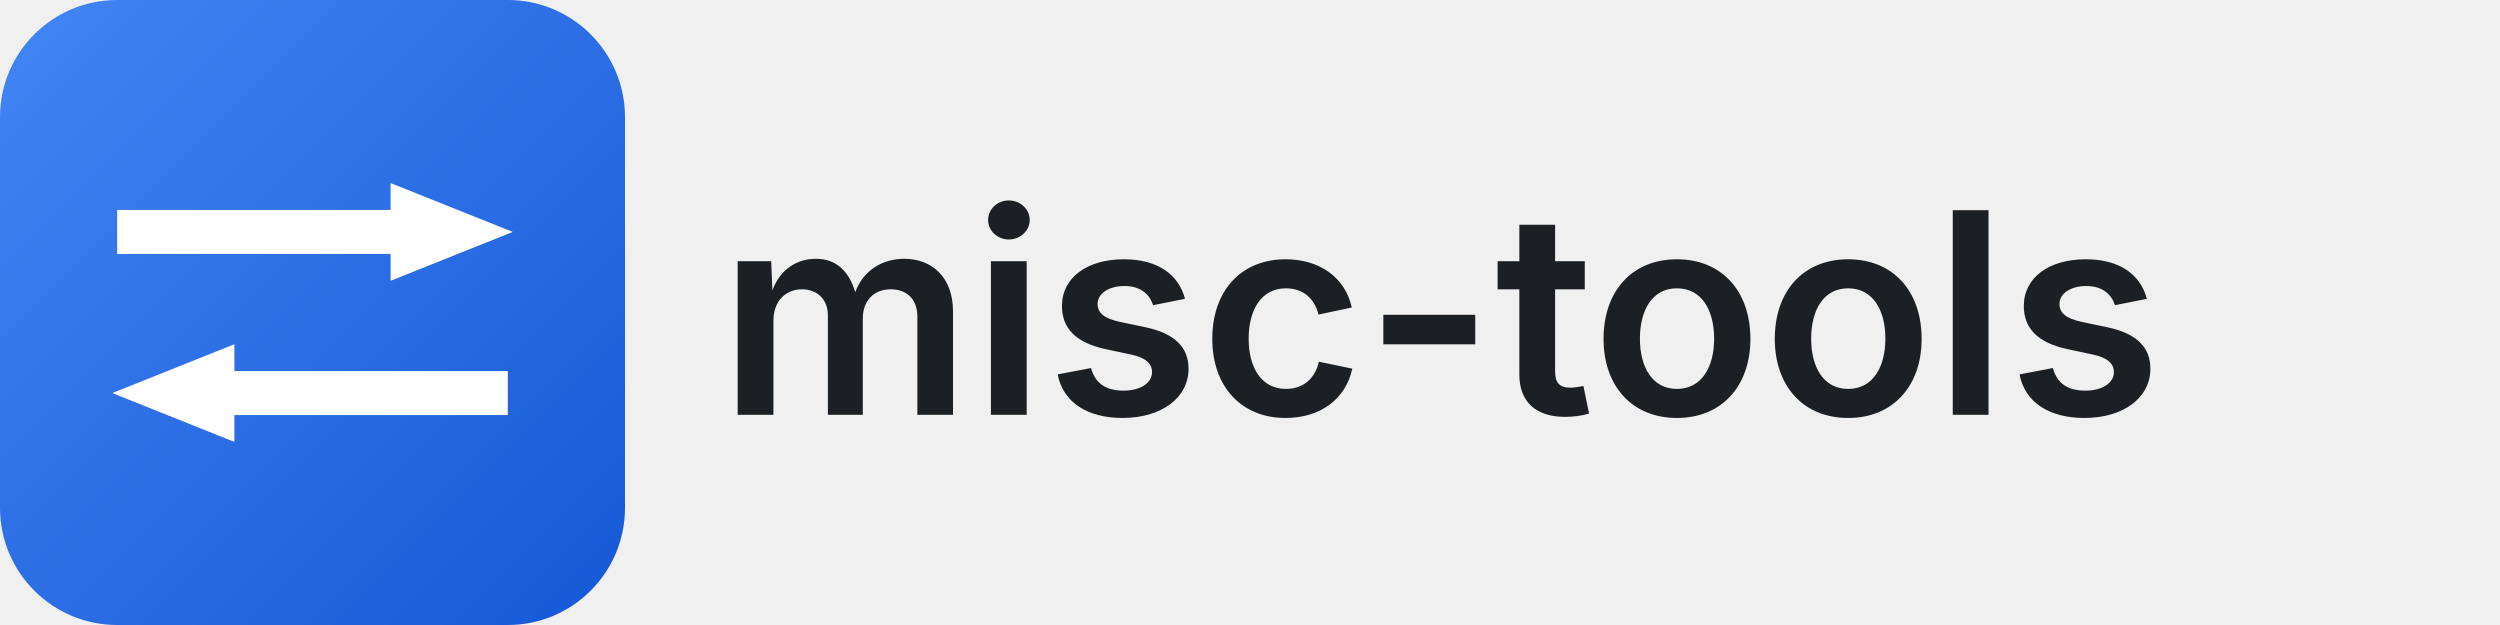
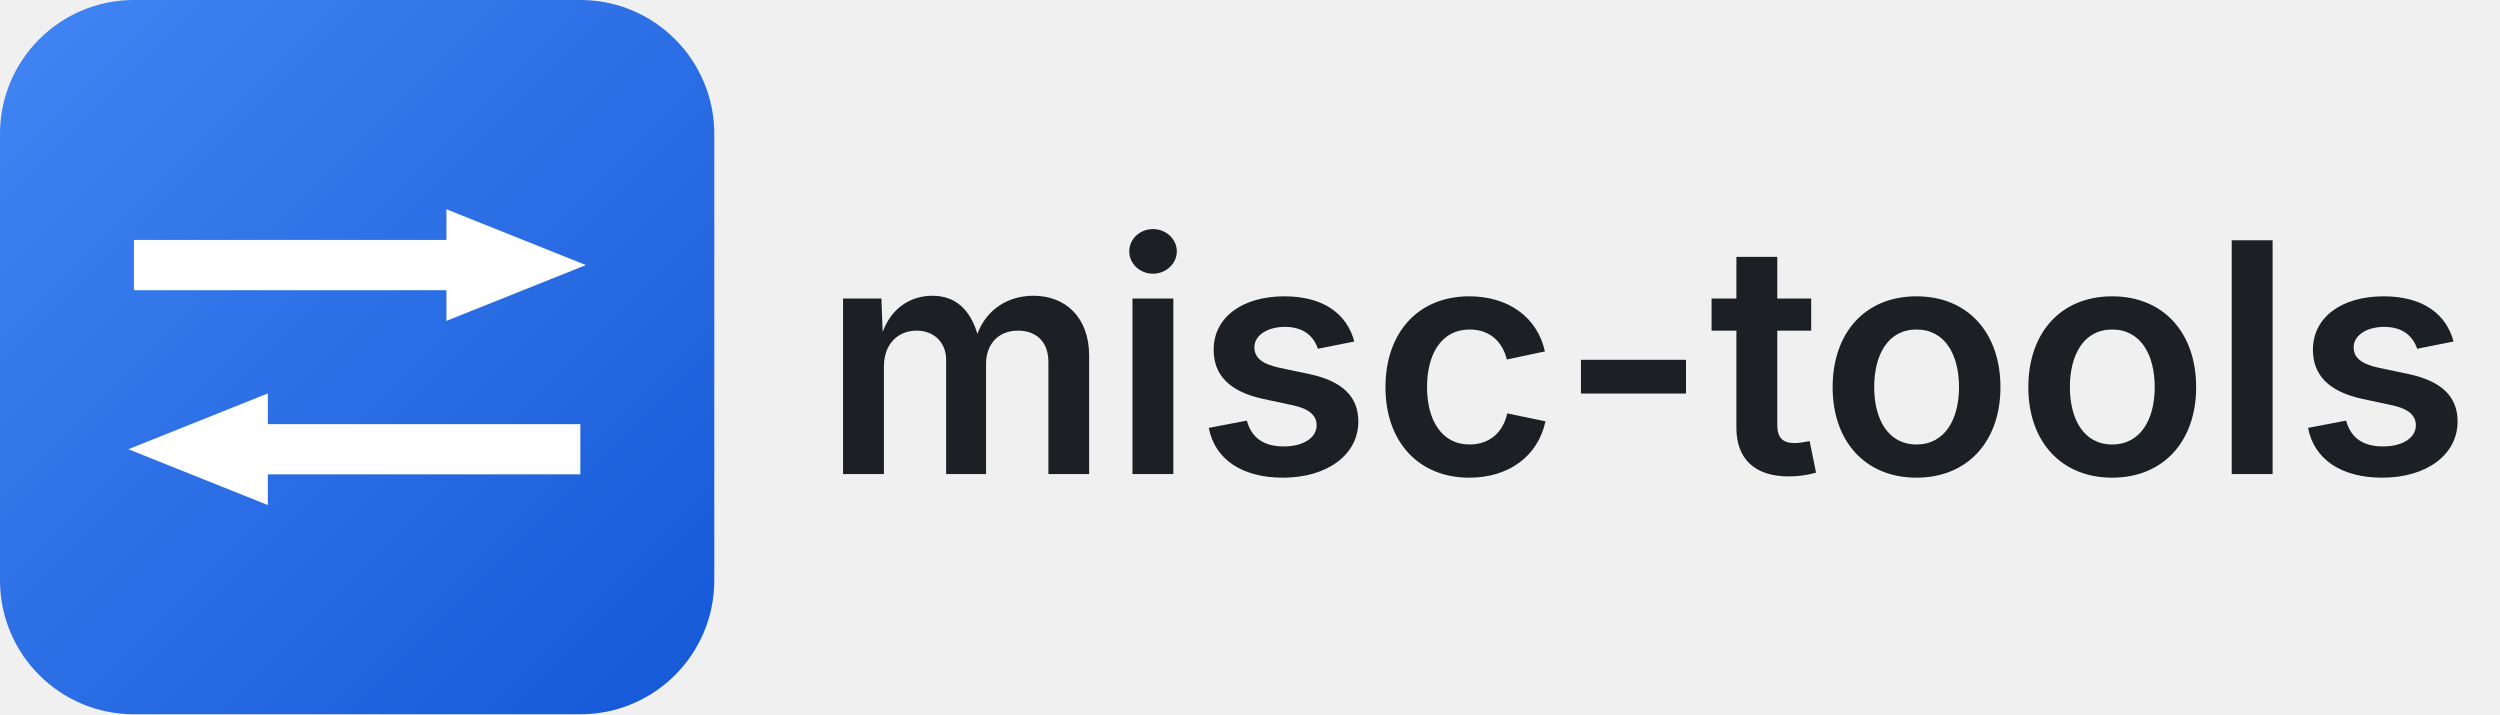
- <svg xmlns="http://www.w3.org/2000/svg" viewBox="0 0 320 80">
+ <svg xmlns="http://www.w3.org/2000/svg" viewBox="0 0 280 80">
  <defs>
    <linearGradient id="bg" x1="0%" y1="0%" x2="100%" y2="100%">
      <stop offset="0%" stop-color="#4285F4" />
      <stop offset="100%" stop-color="#1558D6" />
    </linearGradient>
  </defs>
  <g transform="scale(0.15625)">
    <rect width="512" height="512" rx="96" fill="url(#bg)" />
    <path d="M96,172 H320 V150 L420,190 L320,230 V208 H96 Z" fill="white" />
    <path d="M416,304 H192 V282 L92,322 L192,362 V340 H416 Z" fill="white" />
  </g>
  <text x="92" y="40" font-family="system-ui, -apple-system, 'Segoe UI', sans-serif" font-size="36" font-weight="600" fill="#1C2024" dominant-baseline="central">misc-tools</text>
</svg>
